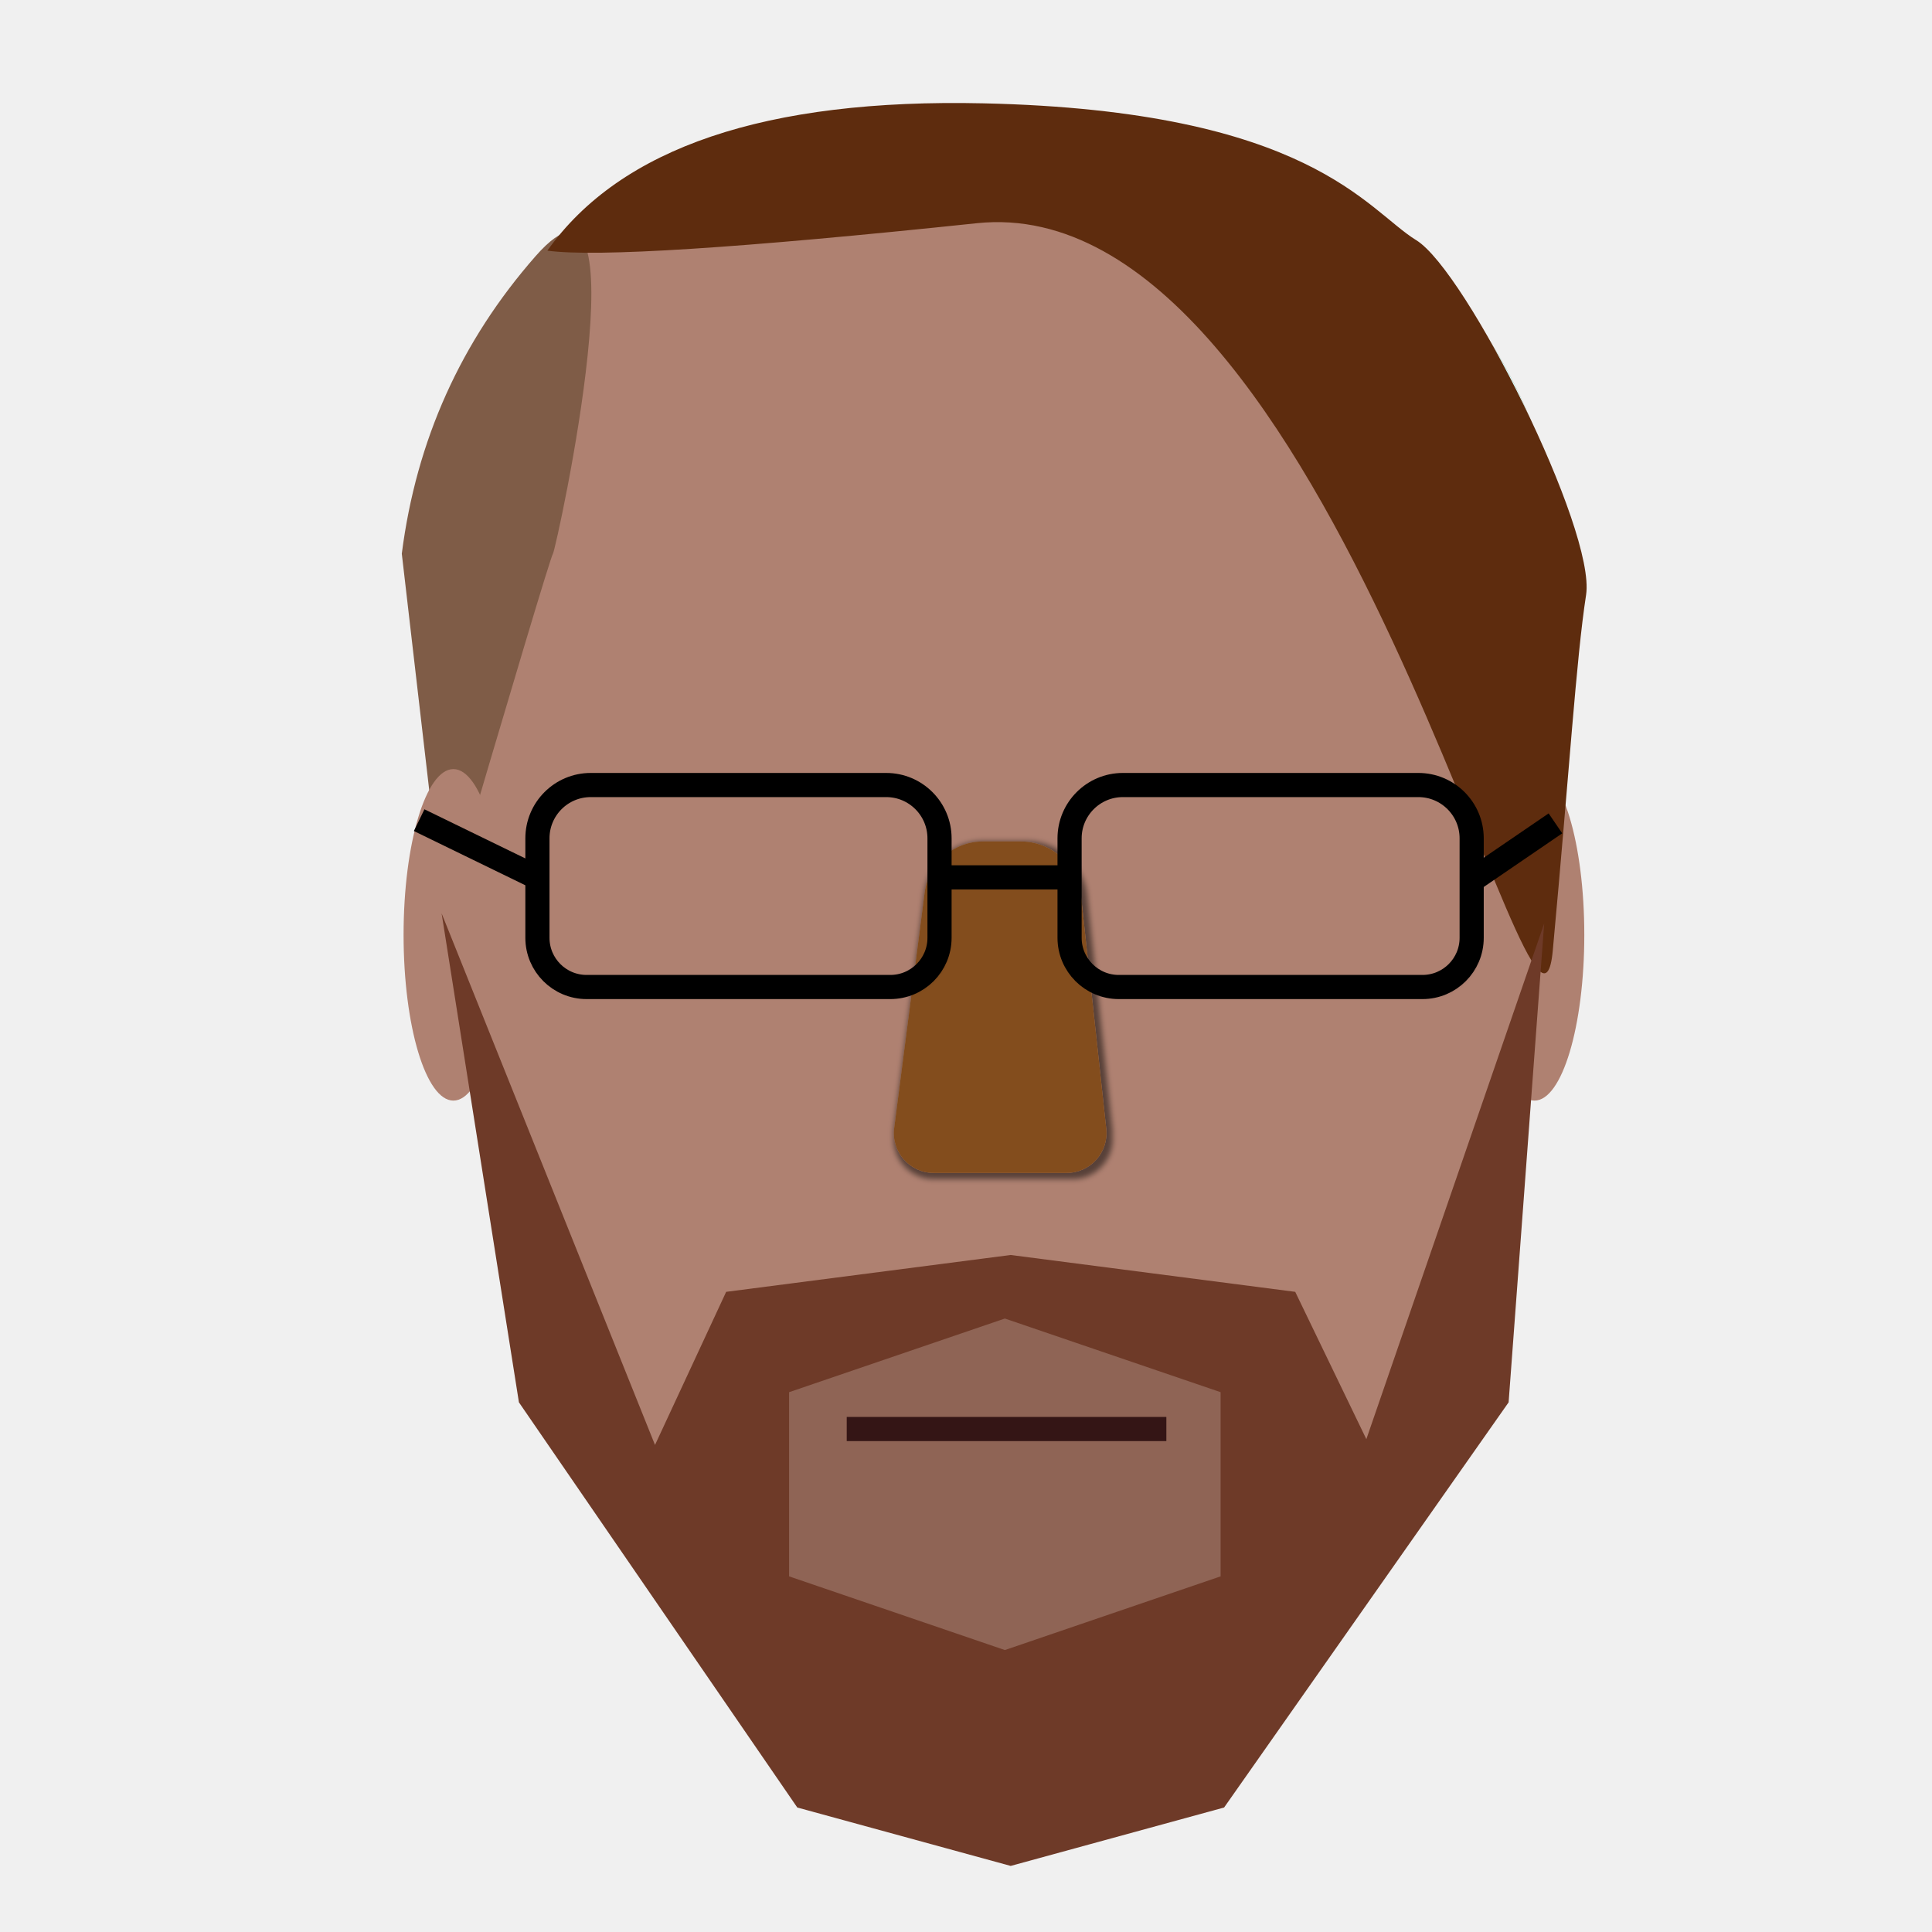
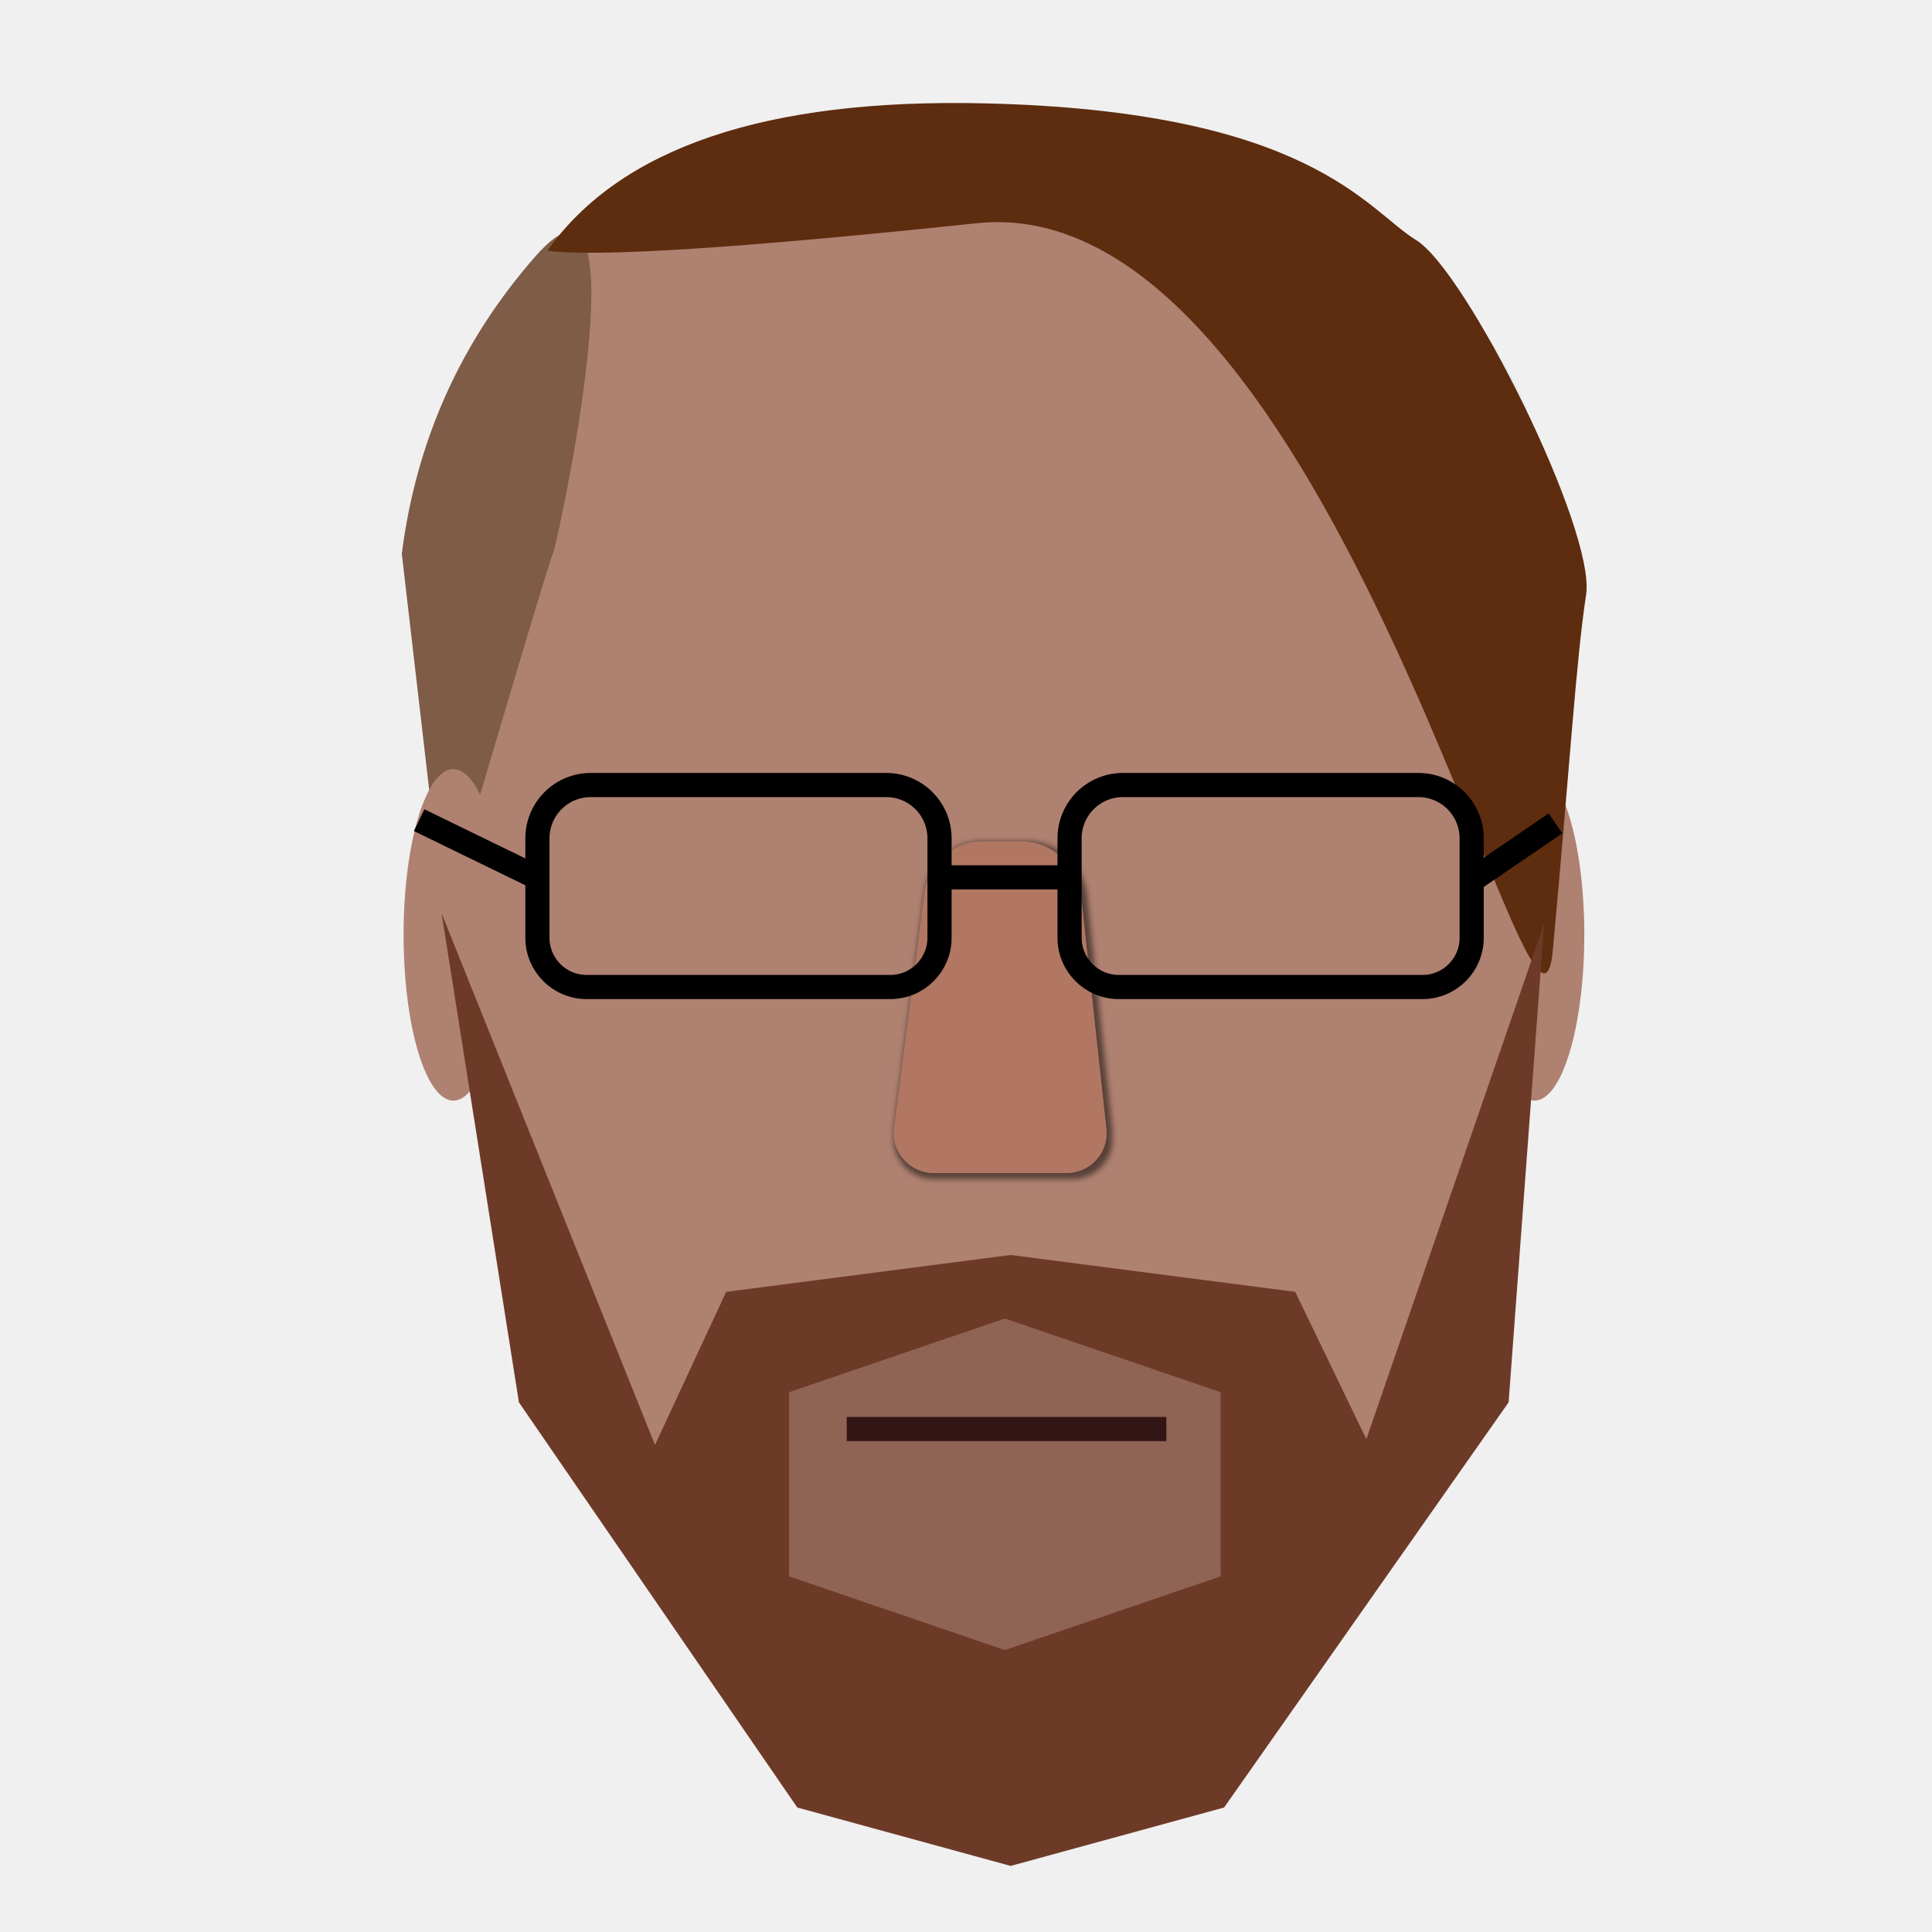
<svg xmlns="http://www.w3.org/2000/svg" xmlns:xlink="http://www.w3.org/1999/xlink" version="1.1" preserveAspectRatio="xMidYMid meet" viewBox="0 0 640 640" width="640" height="640">
  <defs>
-     <path d="M357.62 38.18C452.06 38.18 526.21 119.12 517.96 213.21C511.82 283.14 506.6 342.64 499.92 418.76C492.77 500.31 424.48 562.86 342.62 562.86C311.71 562.86 359.11 562.86 327.06 562.86C247.52 562.86 180.31 503.91 169.93 425.05C159.74 347.68 151.52 285.22 142.39 215.81C130.01 121.7 203.25 38.18 298.17 38.18C345.2 38.18 309.9 38.18 357.62 38.18Z" id="b4jJbcw23g" />
-     <clipPath id="clipcUmB0TO8k">
-       <use xlink:href="#b4jJbcw23g" opacity="1" />
+     <path d="M357.62 38.18C452.06 38.18 526.21 119.12 517.96 213.21C511.82 283.14 506.6 342.64 499.92 418.76C492.77 500.31 424.48 562.86 342.62 562.86C311.71 562.86 359.11 562.86 327.06 562.86C247.52 562.86 180.31 503.91 169.93 425.05C159.74 347.68 151.52 285.22 142.39 215.81C130.01 121.7 203.25 38.18 298.17 38.18C345.2 38.18 309.9 38.18 357.62 38.18Z" id="b3eqOeUaf4" />
+     <clipPath id="clipgNbGwRhYI">
+       <use xlink:href="#b3eqOeUaf4" opacity="1" />
    </clipPath>
-     <path d="M338.13 278.74C348.38 278.74 356.98 286.46 358.08 296.64C360.08 315.03 364.4 354.9 366.47 373.94C367.31 381.74 361.2 388.55 353.36 388.55C341.54 388.55 321.03 388.55 309.27 388.55C301.32 388.55 295.19 381.57 296.21 373.69C298.66 354.7 303.9 314.27 306.3 295.7C307.56 286 315.82 278.74 325.6 278.74C331.71 278.74 332.2 278.74 338.13 278.74Z" id="b2FEzs3F1Y" />
-     <path d="M293.57 260.05C303.32 260.05 311.23 267.96 311.23 277.71C311.23 287.56 311.23 300.54 311.23 310.66C311.23 319.66 303.93 326.96 294.92 326.96C271.54 326.96 217.71 326.96 194.33 326.96C185.32 326.96 178.03 319.66 178.03 310.66C178.03 300.54 178.03 287.56 178.03 277.71C178.03 267.96 185.93 260.05 195.69 260.05C218.79 260.05 270.46 260.05 293.57 260.05Z" id="c2m6E3xdyE" />
-     <path d="M183.17 183.42C184.33 181.65 214.6 42.54 177.45 84.82C152.69 113.01 137.9 145.87 133.1 183.42L147.07 303.86C170.36 224.74 182.39 184.59 183.17 183.42Z" id="b1yzeDH3g1" />
-     <path d="M524.82 309.69C524.82 339.99 517.43 364.59 508.32 364.59C499.21 364.59 491.82 339.99 491.82 309.69C491.82 279.38 499.21 254.78 508.32 254.78C517.43 254.78 524.82 279.38 524.82 309.69Z" id="a2fyWekjyD" />
-     <path d="M166.69 309.68C166.69 339.98 159.3 364.59 150.19 364.59C141.09 364.59 133.69 339.98 133.69 309.68C133.69 279.37 141.09 254.77 150.19 254.77C159.3 254.77 166.69 279.37 166.69 309.68Z" id="b7qv0q6mf" />
-     <path d="M323.59 73.94C441.59 61.51 508.87 374.46 514.38 314.87C519.9 255.28 522.1 218.55 525.41 197.08C528.72 175.62 485.71 89.75 469.17 79.58C452.62 69.42 433.87 36.65 325.79 34.23C253.74 32.61 205.58 48.88 181.32 83.03C197.49 85.25 244.92 82.22 323.59 73.94Z" id="a2qk3MrqOa" />
-     <path d="M469.85 260.05C479.6 260.05 487.51 267.96 487.51 277.71C487.51 287.56 487.51 300.54 487.51 310.66C487.51 319.66 480.21 326.96 471.21 326.96C447.83 326.96 393.99 326.96 370.61 326.96C361.61 326.96 354.31 319.66 354.31 310.66C354.31 300.54 354.31 287.56 354.31 277.71C354.31 267.96 362.22 260.05 371.97 260.05C395.08 260.05 446.74 260.05 469.85 260.05Z" id="dqla7m7UE" />
-     <path d="M515.26 272.75L487.42 291.77" id="b4hXuglpR" />
-     <path d="M354.38 290.64L310.04 290.64" id="fKCBOw04a" />
-     <path d="M405.5 598.76L499.75 464.54L511.53 305.92L452.62 476.74L429.06 427.94L334.8 415.73L240.55 427.94L216.98 478.66L146.29 302.56L171.9 464.54L264.11 598.76L334.8 618.11L405.5 598.76Z" id="a8cbd5Suko" />
-     <path d="M138.85 271.69L180.1 291.77" id="a18kKllHbZ" />
-     <path d="M261.4 522.19L332.87 546.6L404.34 522.19L404.34 461.18L332.87 436.78L261.4 461.18L261.4 522.19Z" id="dQFfyfubK" />
-     <path d="M386.37 473.38L280.49 473.38" id="a2Qwhzauj" />
+     <path d="M338.13 278.74C348.38 278.74 356.98 286.46 358.08 296.64C360.08 315.03 364.4 354.9 366.47 373.94C367.31 381.74 361.2 388.55 353.36 388.55C341.54 388.55 321.03 388.55 309.27 388.55C301.32 388.55 295.19 381.57 296.21 373.69C298.66 354.7 303.9 314.27 306.3 295.7C307.56 286 315.82 278.74 325.6 278.74C331.71 278.74 332.2 278.74 338.13 278.74Z" id="aUHnMkBnj" />
+     <path d="M293.57 260.05C303.32 260.05 311.23 267.96 311.23 277.71C311.23 287.56 311.23 300.54 311.23 310.66C311.23 319.66 303.93 326.96 294.92 326.96C271.54 326.96 217.71 326.96 194.33 326.96C185.32 326.96 178.03 319.66 178.03 310.66C178.03 300.54 178.03 287.56 178.03 277.71C178.03 267.96 185.93 260.05 195.69 260.05C218.79 260.05 270.46 260.05 293.57 260.05Z" id="aFn0ikRxy" />
+     <path d="M183.17 183.42C184.33 181.65 214.6 42.54 177.45 84.82C152.69 113.01 137.9 145.87 133.1 183.42L147.07 303.86C170.36 224.74 182.39 184.59 183.17 183.42Z" id="a25koY1fwz" />
+     <path d="M524.82 309.69C524.82 339.99 517.43 364.59 508.32 364.59C499.21 364.59 491.82 339.99 491.82 309.69C491.82 279.38 499.21 254.78 508.32 254.78C517.43 254.78 524.82 279.38 524.82 309.69Z" id="a2v5bBy6j" />
+     <path d="M166.69 309.68C166.69 339.98 159.3 364.59 150.19 364.59C141.09 364.59 133.69 339.98 133.69 309.68C133.69 279.37 141.09 254.77 150.19 254.77C159.3 254.77 166.69 279.37 166.69 309.68Z" id="fgarlU4Y" />
+     <path d="M323.59 73.94C441.59 61.51 508.87 374.46 514.38 314.87C519.9 255.28 522.1 218.55 525.41 197.08C528.72 175.62 485.71 89.75 469.17 79.58C452.62 69.42 433.87 36.65 325.79 34.23C253.74 32.61 205.58 48.88 181.32 83.03C197.49 85.25 244.92 82.22 323.59 73.94Z" id="a7oJ0o1Lb" />
+     <path d="M469.85 260.05C479.6 260.05 487.51 267.96 487.51 277.71C487.51 287.56 487.51 300.54 487.51 310.66C487.51 319.66 480.21 326.96 471.21 326.96C447.83 326.96 393.99 326.96 370.61 326.96C361.61 326.96 354.31 319.66 354.31 310.66C354.31 300.54 354.31 287.56 354.31 277.71C354.31 267.96 362.22 260.05 371.97 260.05C395.08 260.05 446.74 260.05 469.85 260.05Z" id="d3qf1VhN9" />
+     <path d="M515.26 272.75L487.42 291.77" id="aHPyI6oFQ" />
+     <path d="M354.38 290.64L310.04 290.64" id="a7io4TTex" />
+     <path d="M405.5 598.76L499.75 464.54L511.53 305.92L452.62 476.74L429.06 427.94L334.8 415.73L240.55 427.94L216.98 478.66L146.29 302.56L171.9 464.54L264.11 598.76L334.8 618.11L405.5 598.76Z" id="bZG3488LS" />
+     <path d="M138.85 271.69L180.1 291.77" id="a307ogQ8G3" />
+     <path d="M261.4 522.19L332.87 546.6L404.34 522.19L404.34 461.18L332.87 436.78L261.4 461.18L261.4 522.19Z" id="cCWKK4L41" />
+     <path d="M386.37 473.38L280.49 473.38" id="h895NWiZ3q" />
  </defs>
  <g>
    <g>
      <g>
-         <use xlink:href="#b4jJbcw23g" opacity="1" fill="#af8171" fill-opacity="1" />
-         <g clip-path="url(#clipcUmB0TO8k)">
-           <use xlink:href="#b4jJbcw23g" opacity="1" fill-opacity="0" stroke="#dafefd" stroke-width="2" stroke-opacity="1" />
+         <use xlink:href="#b3eqOeUaf4" opacity="1" fill="#af8171" fill-opacity="1" />
+         <g clip-path="url(#clipgNbGwRhYI)">
+           <use xlink:href="#b3eqOeUaf4" opacity="1" fill-opacity="0" stroke="#dafefd" stroke-width="2" stroke-opacity="1" />
        </g>
      </g>
      <g>
        <g>
-           <filter id="shadow5106242" x="287.09" y="269.74" width="89.45" height="128.82" filterUnits="userSpaceOnUse" primitiveUnits="userSpaceOnUse">
+           <filter id="shadow1808886" x="287.09" y="269.74" width="89.45" height="128.82" filterUnits="userSpaceOnUse" primitiveUnits="userSpaceOnUse">
            <feFlood />
            <feComposite in2="SourceAlpha" operator="in" />
            <feGaussianBlur stdDeviation="1" />
            <feOffset dx="1" dy="1" result="afterOffset" />
            <feFlood flood-color="#000000" flood-opacity="0.5" />
            <feComposite in2="afterOffset" operator="in" />
            <feMorphology operator="dilate" radius="1" />
            <feComposite in2="SourceAlpha" operator="out" />
          </filter>
-           <path d="M338.13 278.74C348.38 278.74 356.98 286.46 358.08 296.64C360.08 315.03 364.4 354.9 366.47 373.94C367.31 381.74 361.2 388.55 353.36 388.55C341.54 388.55 321.03 388.55 309.27 388.55C301.32 388.55 295.19 381.57 296.21 373.69C298.66 354.7 303.9 314.27 306.3 295.7C307.56 286 315.82 278.74 325.6 278.74C331.71 278.74 332.2 278.74 338.13 278.74Z" id="a2rzlAH8hv" fill="white" fill-opacity="1" filter="url(#shadow5106242)" />
+           <path d="M338.13 278.74C348.38 278.74 356.98 286.46 358.08 296.64C360.08 315.03 364.4 354.9 366.47 373.94C367.31 381.74 361.2 388.55 353.36 388.55C341.54 388.55 321.03 388.55 309.27 388.55C301.32 388.55 295.19 381.57 296.21 373.69C298.66 354.7 303.9 314.27 306.3 295.7C307.56 286 315.82 278.74 325.6 278.74C331.71 278.74 332.2 278.74 338.13 278.74Z" id="aPURAAVCr" fill="white" fill-opacity="1" filter="url(#shadow1808886)" />
        </g>
-         <use xlink:href="#b2FEzs3F1Y" opacity="1" fill="#834d1d" fill-opacity="1" />
+         <use xlink:href="#aUHnMkBnj" opacity="1" fill="#b17762" fill-opacity="1" />
      </g>
      <g>
        <g>
-           <filter id="shadow14753265" x="169.03" y="251.05" width="152.2" height="85.91" filterUnits="userSpaceOnUse" primitiveUnits="userSpaceOnUse">
+           <filter id="shadow2405426" x="169.03" y="251.05" width="152.2" height="85.91" filterUnits="userSpaceOnUse" primitiveUnits="userSpaceOnUse">
            <feFlood />
            <feComposite in2="SourceAlpha" operator="in" />
            <feGaussianBlur stdDeviation="1" />
            <feOffset dx="1" dy="1" result="afterOffset" />
            <feFlood flood-color="#000000" flood-opacity="0.5" />
            <feComposite in2="afterOffset" operator="in" />
            <feMorphology operator="dilate" radius="1" />
            <feComposite in2="SourceAlpha" operator="out" />
          </filter>
-           <path d="M293.57 260.05C303.32 260.05 311.23 267.96 311.23 277.71C311.23 287.56 311.23 300.54 311.23 310.66C311.23 319.66 303.93 326.96 294.92 326.96C271.54 326.96 217.71 326.96 194.33 326.96C185.32 326.96 178.03 319.66 178.03 310.66C178.03 300.54 178.03 287.56 178.03 277.71C178.03 267.96 185.93 260.05 195.69 260.05C218.79 260.05 270.46 260.05 293.57 260.05Z" id="b3QeKMLfI" fill="white" fill-opacity="1" filter="url(#shadow14753265)" />
+           <path d="M293.57 260.05C303.32 260.05 311.23 267.96 311.23 277.71C311.23 287.56 311.23 300.54 311.23 310.66C311.23 319.66 303.93 326.96 294.92 326.96C271.54 326.96 217.71 326.96 194.33 326.96C185.32 326.96 178.03 319.66 178.03 310.66C178.03 300.54 178.03 287.56 178.03 277.71C178.03 267.96 185.93 260.05 195.69 260.05C218.79 260.05 270.46 260.05 293.57 260.05Z" id="blfuIlSRg" fill="white" fill-opacity="1" filter="url(#shadow2405426)" />
        </g>
        <g>
-           <use xlink:href="#c2m6E3xdyE" opacity="1" fill-opacity="0" stroke="#000000" stroke-width="8" stroke-opacity="1" />
+           <use xlink:href="#aFn0ikRxy" opacity="1" fill-opacity="0" stroke="#000000" stroke-width="8" stroke-opacity="1" />
        </g>
      </g>
      <g>
-         <use xlink:href="#b1yzeDH3g1" opacity="1" fill="#7f5c47" fill-opacity="1" />
+         <use xlink:href="#a25koY1fwz" opacity="1" fill="#7f5c47" fill-opacity="1" />
      </g>
      <g>
-         <use xlink:href="#a2fyWekjyD" opacity="1" fill="#af8171" fill-opacity="1" />
+         <use xlink:href="#a2v5bBy6j" opacity="1" fill="#af8171" fill-opacity="1" />
      </g>
      <g>
-         <use xlink:href="#b7qv0q6mf" opacity="1" fill="#af8171" fill-opacity="1" />
+         <use xlink:href="#fgarlU4Y" opacity="1" fill="#af8171" fill-opacity="1" />
      </g>
      <g>
-         <use xlink:href="#a2qk3MrqOa" opacity="1" fill="#5e2c0e" fill-opacity="1" />
+         <use xlink:href="#a7oJ0o1Lb" opacity="1" fill="#5e2c0e" fill-opacity="1" />
      </g>
      <g>
        <g>
-           <filter id="shadow13579300" x="345.31" y="251.05" width="152.2" height="85.91" filterUnits="userSpaceOnUse" primitiveUnits="userSpaceOnUse">
+           <filter id="shadow15026192" x="345.31" y="251.05" width="152.2" height="85.91" filterUnits="userSpaceOnUse" primitiveUnits="userSpaceOnUse">
            <feFlood />
            <feComposite in2="SourceAlpha" operator="in" />
            <feGaussianBlur stdDeviation="1" />
            <feOffset dx="1" dy="1" result="afterOffset" />
            <feFlood flood-color="#000000" flood-opacity="0.5" />
            <feComposite in2="afterOffset" operator="in" />
            <feMorphology operator="dilate" radius="1" />
            <feComposite in2="SourceAlpha" operator="out" />
          </filter>
-           <path d="M469.85 260.05C479.6 260.05 487.51 267.96 487.51 277.71C487.51 287.56 487.51 300.54 487.51 310.66C487.51 319.66 480.21 326.96 471.21 326.96C447.83 326.96 393.99 326.96 370.61 326.96C361.61 326.96 354.31 319.66 354.31 310.66C354.31 300.54 354.31 287.56 354.31 277.71C354.31 267.96 362.22 260.05 371.97 260.05C395.08 260.05 446.74 260.05 469.85 260.05Z" id="bm6mjCIcO" fill="white" fill-opacity="1" filter="url(#shadow13579300)" />
+           <path d="M469.85 260.05C479.6 260.05 487.51 267.96 487.51 277.71C487.51 287.56 487.51 300.54 487.51 310.66C487.51 319.66 480.21 326.96 471.21 326.96C447.83 326.96 393.99 326.96 370.61 326.96C361.61 326.96 354.31 319.66 354.31 310.66C354.31 300.54 354.31 287.56 354.31 277.71C354.31 267.96 362.22 260.05 371.97 260.05C395.08 260.05 446.74 260.05 469.85 260.05Z" id="mz23v0EP" fill="white" fill-opacity="1" filter="url(#shadow15026192)" />
        </g>
        <g>
-           <use xlink:href="#dqla7m7UE" opacity="1" fill-opacity="0" stroke="#000000" stroke-width="8" stroke-opacity="1" />
+           <use xlink:href="#d3qf1VhN9" opacity="1" fill-opacity="0" stroke="#000000" stroke-width="8" stroke-opacity="1" />
        </g>
      </g>
      <g>
        <g>
-           <use xlink:href="#b4hXuglpR" opacity="1" fill-opacity="0" stroke="#000000" stroke-width="8" stroke-opacity="1" />
+           <use xlink:href="#aHPyI6oFQ" opacity="1" fill-opacity="0" stroke="#000000" stroke-width="8" stroke-opacity="1" />
        </g>
      </g>
      <g>
        <g>
-           <use xlink:href="#fKCBOw04a" opacity="1" fill-opacity="0" stroke="#000000" stroke-width="8" stroke-opacity="1" />
+           <use xlink:href="#a7io4TTex" opacity="1" fill-opacity="0" stroke="#000000" stroke-width="8" stroke-opacity="1" />
        </g>
      </g>
      <g>
-         <use xlink:href="#a8cbd5Suko" opacity="1" fill="#6e3a28" fill-opacity="1" />
+         <use xlink:href="#bZG3488LS" opacity="1" fill="#6e3a28" fill-opacity="1" />
      </g>
      <g>
        <g>
-           <use xlink:href="#a18kKllHbZ" opacity="1" fill-opacity="0" stroke="#000000" stroke-width="8" stroke-opacity="1" />
+           <use xlink:href="#a307ogQ8G3" opacity="1" fill-opacity="0" stroke="#000000" stroke-width="8" stroke-opacity="1" />
        </g>
      </g>
      <g>
-         <use xlink:href="#dQFfyfubK" opacity="1" fill="#8f6455" fill-opacity="1" />
+         <use xlink:href="#cCWKK4L41" opacity="1" fill="#8f6455" fill-opacity="1" />
      </g>
      <g>
        <g>
-           <use xlink:href="#a2Qwhzauj" opacity="1" fill-opacity="0" stroke="#341515" stroke-width="8" stroke-opacity="1" />
+           <use xlink:href="#h895NWiZ3q" opacity="1" fill-opacity="0" stroke="#341515" stroke-width="8" stroke-opacity="1" />
        </g>
      </g>
    </g>
  </g>
</svg>
